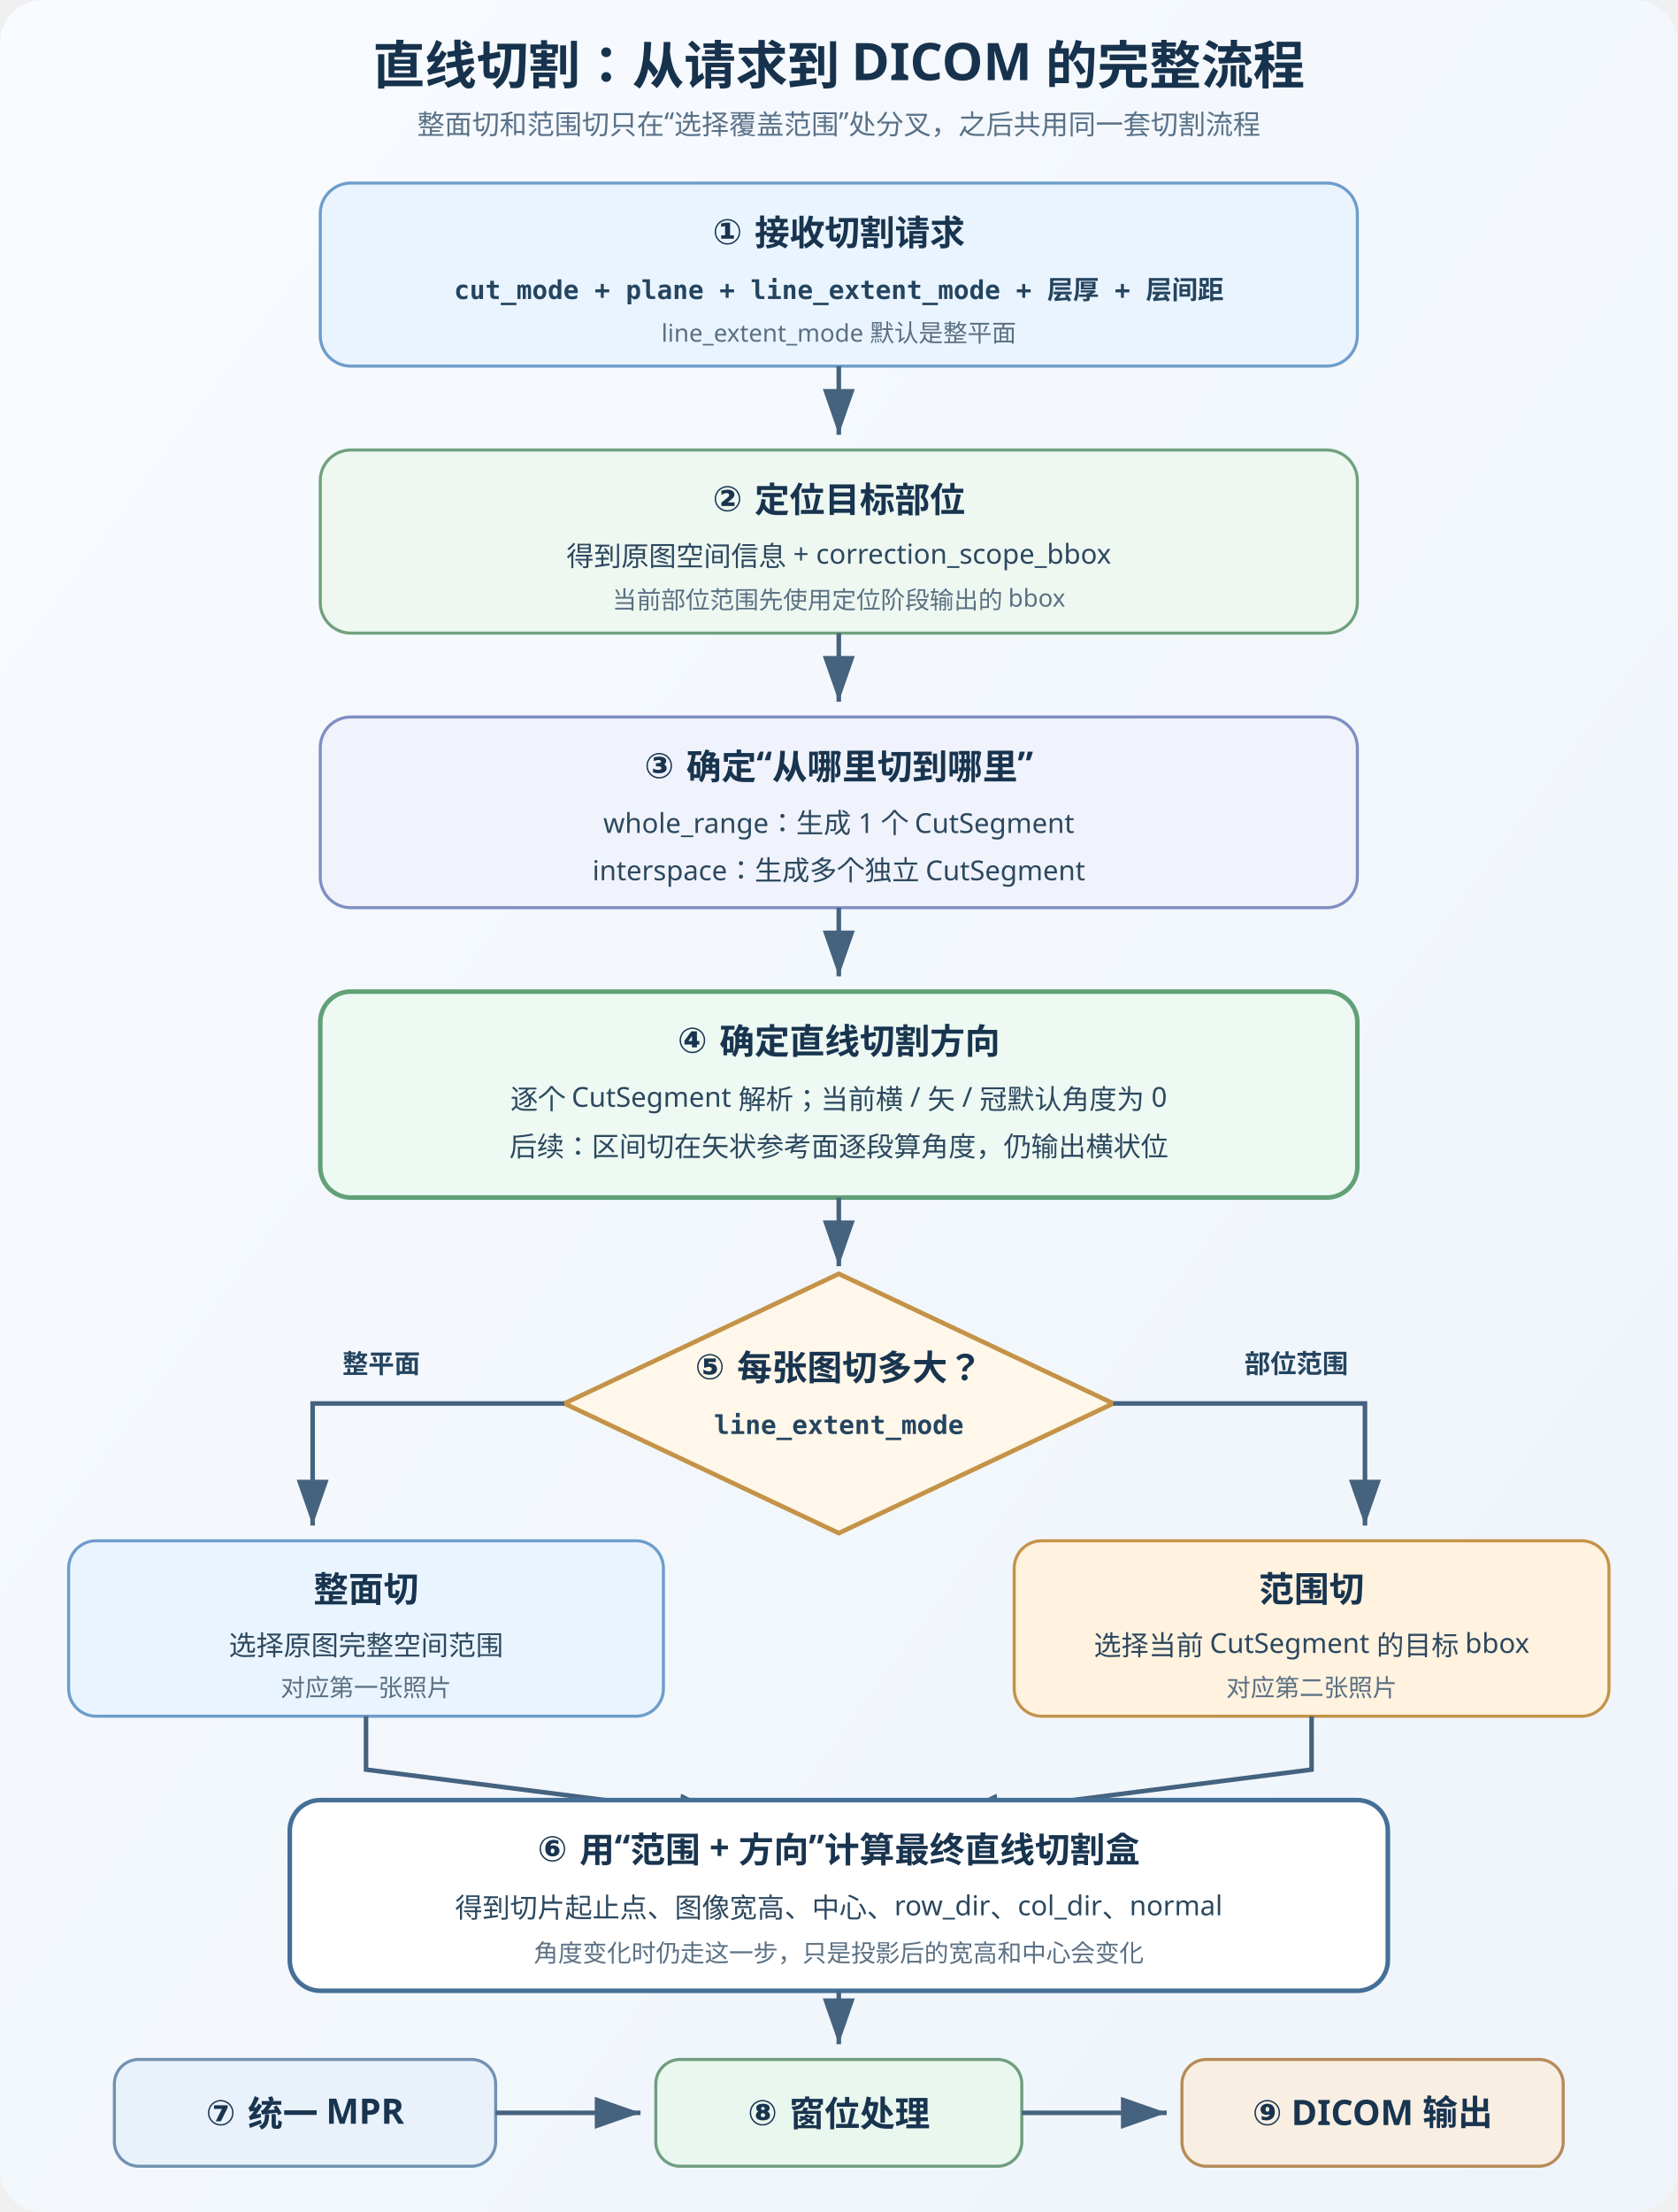
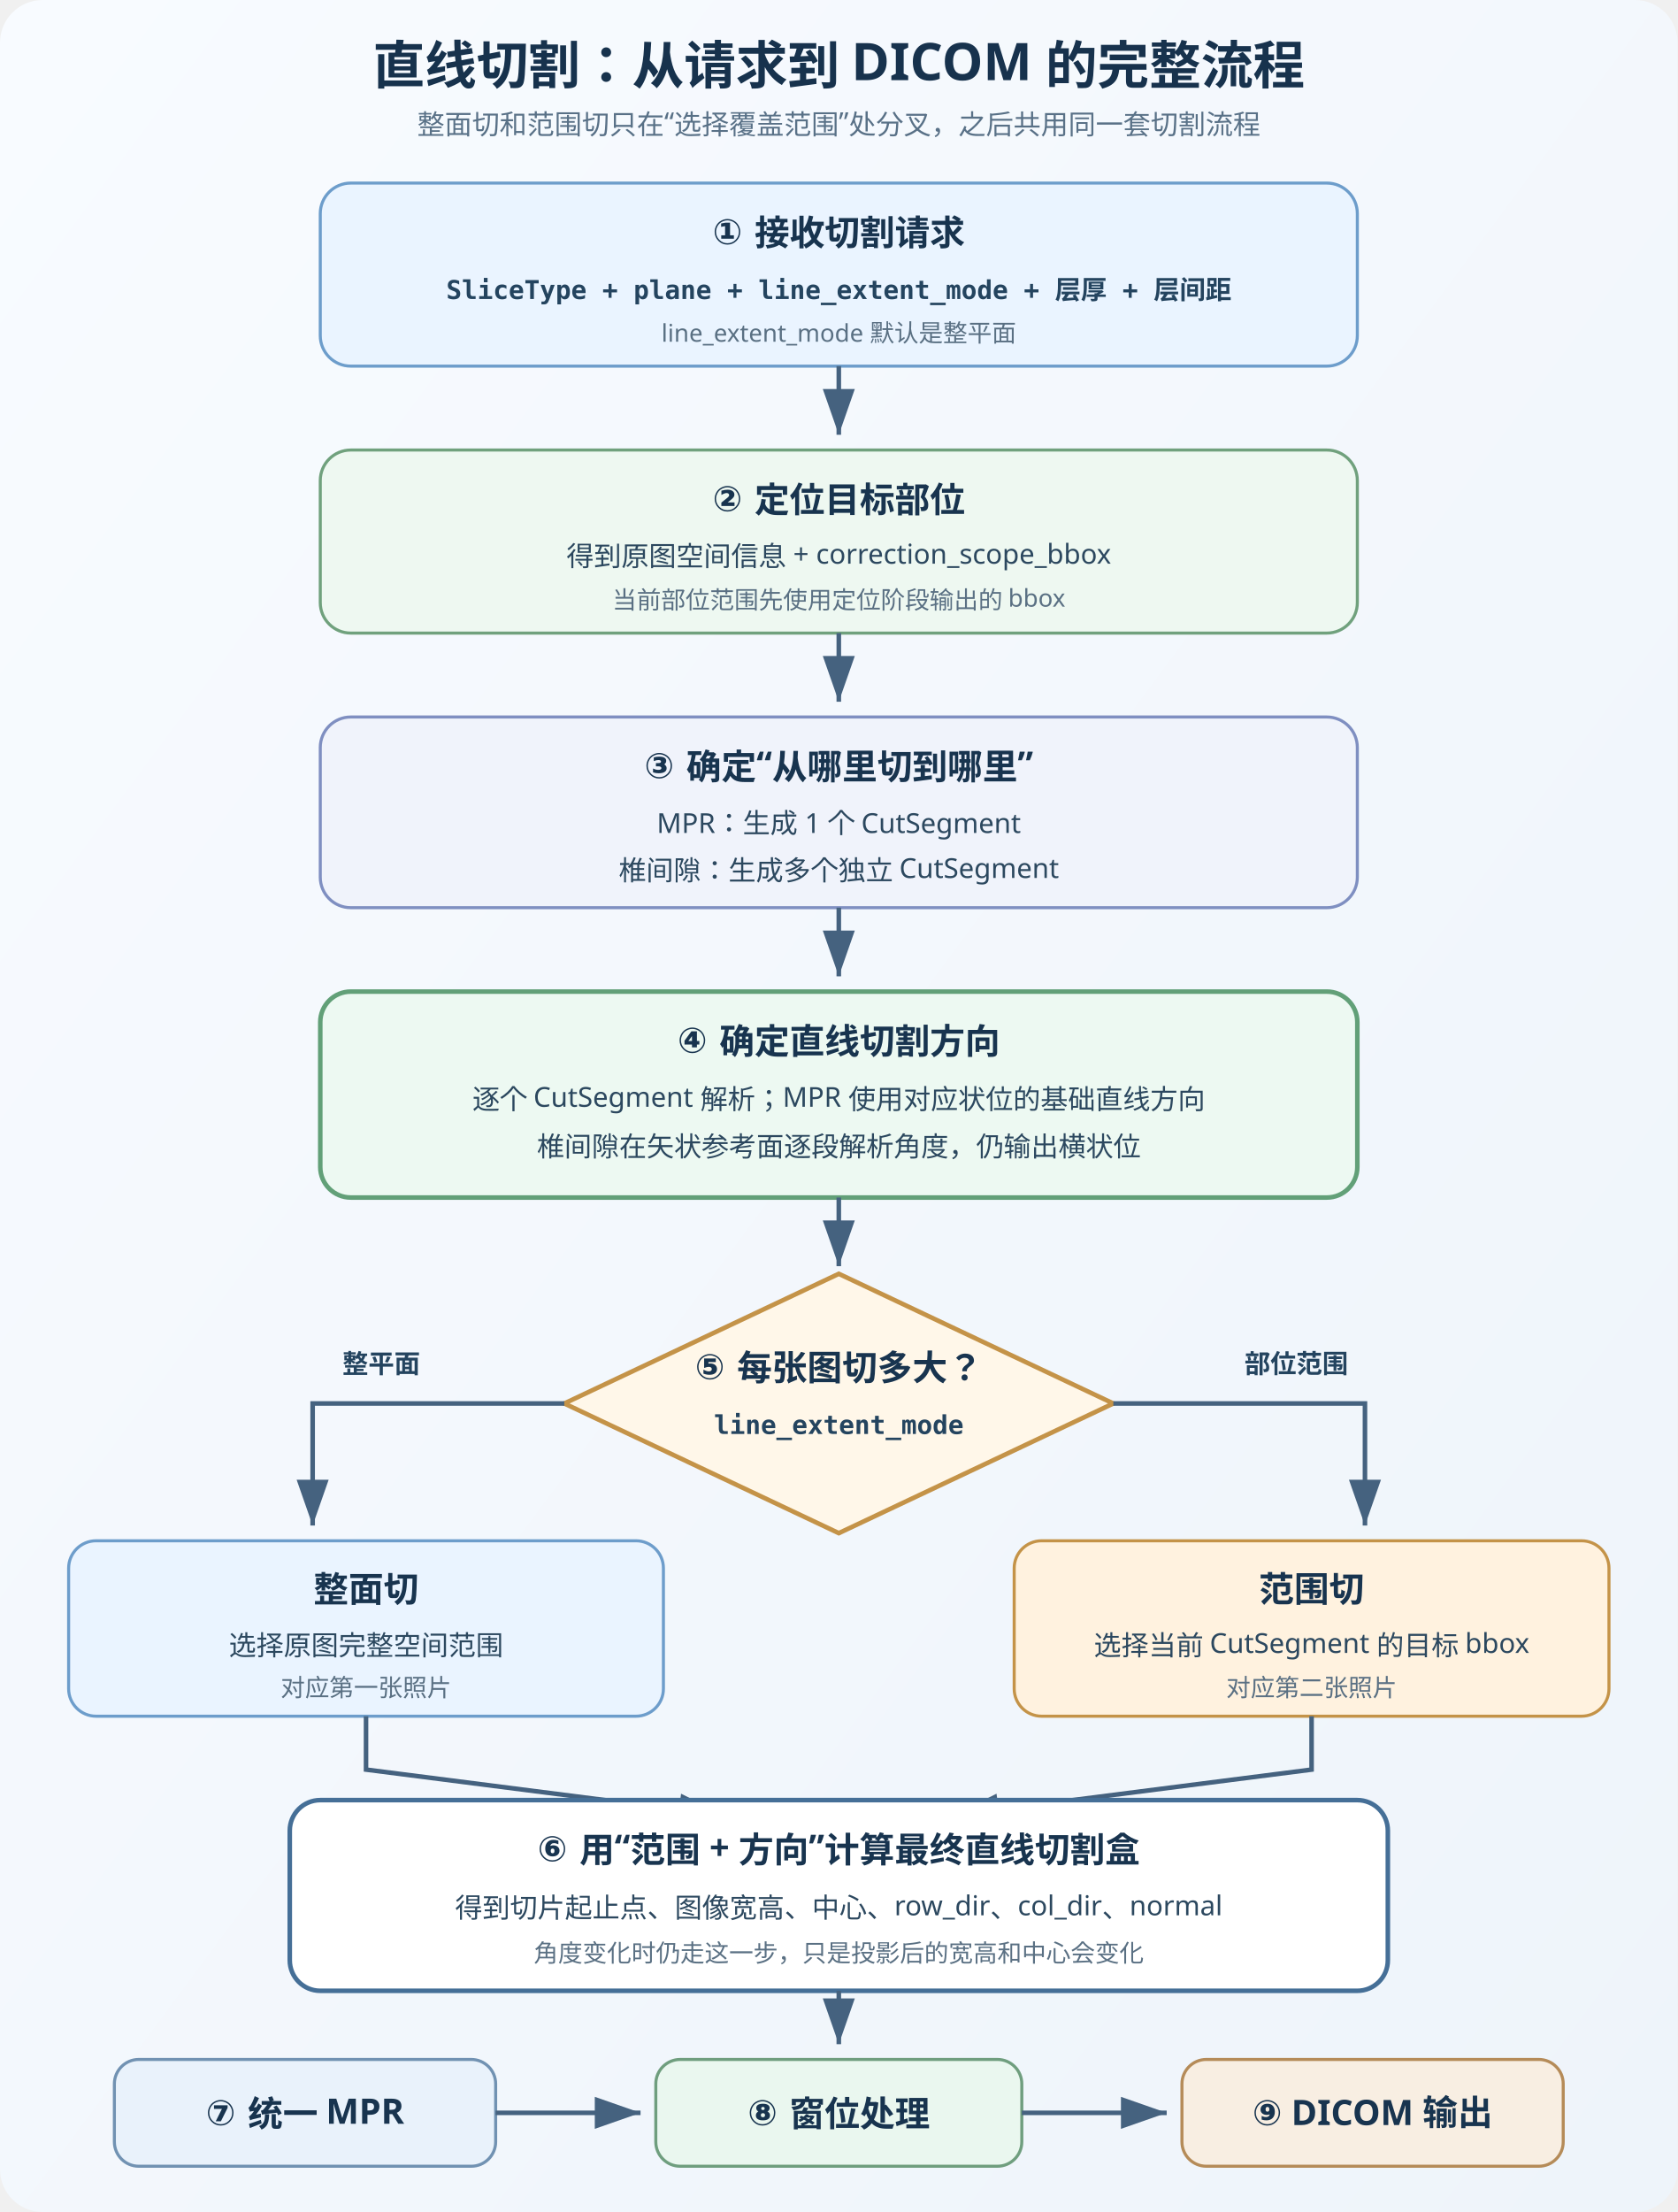
<svg xmlns="http://www.w3.org/2000/svg" width="1100" height="1450" viewBox="0 0 1100 1450">
  <defs>
    <linearGradient id="background" x1="0" y1="0" x2="1" y2="1">
      <stop offset="0" stop-color="#f8fbff" />
      <stop offset="1" stop-color="#eef4fa" />
    </linearGradient>
    <marker id="arrow" markerWidth="11" markerHeight="11" refX="10" refY="3.5" orient="auto" markerUnits="strokeWidth">
      <path d="M0,0 L0,7 L10,3.5 z" fill="#45627f" />
    </marker>
    <style>
      .title { font: 700 34px sans-serif; fill: #17324d; }
      .subtitle { font: 400 18px sans-serif; fill: #597187; }
      .step-title { font: 700 23px sans-serif; fill: #18344f; }
      .body { font: 400 18px sans-serif; fill: #2c485f; }
      .small { font: 400 16px sans-serif; fill: #5a7083; }
      .code { font: 600 17px monospace; fill: #24445f; }
      .line { stroke: #45627f; stroke-width: 3; fill: none; marker-end: url(#arrow); }
      .dash { stroke: #7b91a5; stroke-width: 2; stroke-dasharray: 8 7; fill: none; }
    </style>
  </defs>
  <rect width="1100" height="1450" rx="28" fill="url(#background)" />
  <text x="550" y="55" text-anchor="middle" class="title">直线切割：从请求到 DICOM 的完整流程</text>
  <text x="550" y="88" text-anchor="middle" class="subtitle">整面切和范围切只在“选择覆盖范围”处分叉，之后共用同一套切割流程</text>
  <rect x="210" y="120" width="680" height="120" rx="20" fill="#eaf4ff" stroke="#6d9dcb" stroke-width="2" />
  <text x="550" y="160" text-anchor="middle" class="step-title">① 接收切割请求</text>
-   <text x="550" y="196" text-anchor="middle" class="code">cut_mode + plane + line_extent_mode + 层厚 + 层间距</text>
+   <text x="550" y="196" text-anchor="middle" class="code">SliceType + plane + line_extent_mode + 层厚 + 层间距</text>
  <text x="550" y="224" text-anchor="middle" class="small">line_extent_mode 默认是整平面</text>
  <path d="M550 240 L550 285" class="line" />
  <rect x="210" y="295" width="680" height="120" rx="20" fill="#eef8f1" stroke="#70a17d" stroke-width="2" />
  <text x="550" y="335" text-anchor="middle" class="step-title">② 定位目标部位</text>
  <text x="550" y="371" text-anchor="middle" class="body">得到原图空间信息 + correction_scope_bbox</text>
  <text x="550" y="399" text-anchor="middle" class="small">当前部位范围先使用定位阶段输出的 bbox</text>
  <path d="M550 415 L550 460" class="line" />
  <rect x="210" y="470" width="680" height="125" rx="20" fill="#f0f3fb" stroke="#7f8fc1" stroke-width="2" />
  <text x="550" y="510" text-anchor="middle" class="step-title">③ 确定“从哪里切到哪里”</text>
-   <text x="550" y="546" text-anchor="middle" class="body">whole_range：生成 1 个 CutSegment</text>
-   <text x="550" y="577" text-anchor="middle" class="body">interspace：生成多个独立 CutSegment</text>
+   <text x="550" y="546" text-anchor="middle" class="body">MPR：生成 1 个 CutSegment</text>
+   <text x="550" y="577" text-anchor="middle" class="body">椎间隙：生成多个独立 CutSegment</text>
  <path d="M550 595 L550 640" class="line" />
  <rect x="210" y="650" width="680" height="135" rx="20" fill="#edf9f2" stroke="#62a078" stroke-width="3" />
  <text x="550" y="690" text-anchor="middle" class="step-title">④ 确定直线切割方向</text>
-   <text x="550" y="727" text-anchor="middle" class="body">逐个 CutSegment 解析；当前横 / 矢 / 冠默认角度为 0</text>
-   <text x="550" y="758" text-anchor="middle" class="body">后续：区间切在矢状参考面逐段算角度，仍输出横状位</text>
+   <text x="550" y="727" text-anchor="middle" class="body">逐个 CutSegment 解析；MPR 使用对应状位的基础直线方向</text>
+   <text x="550" y="758" text-anchor="middle" class="body">椎间隙在矢状参考面逐段解析角度，仍输出横状位</text>
  <path d="M550 785 L550 830" class="line" />
  <polygon points="550,835 730,920 550,1005 370,920" fill="#fff7e9" stroke="#c49348" stroke-width="3" />
  <text x="550" y="904" text-anchor="middle" class="step-title">⑤ 每张图切多大？</text>
  <text x="550" y="940" text-anchor="middle" class="code">line_extent_mode</text>
  <path d="M370 920 L205 920 L205 1000" class="line" />
  <text x="250" y="900" text-anchor="middle" class="code">整平面</text>
  <path d="M730 920 L895 920 L895 1000" class="line" />
  <text x="850" y="900" text-anchor="middle" class="code">部位范围</text>
  <rect x="45" y="1010" width="390" height="115" rx="18" fill="#eaf4ff" stroke="#6d9dcb" stroke-width="2" />
  <text x="240" y="1050" text-anchor="middle" class="step-title">整面切</text>
  <text x="240" y="1085" text-anchor="middle" class="body">选择原图完整空间范围</text>
  <text x="240" y="1112" text-anchor="middle" class="small">对应第一张照片</text>
  <rect x="665" y="1010" width="390" height="115" rx="18" fill="#fff2df" stroke="#c49348" stroke-width="2" />
  <text x="860" y="1050" text-anchor="middle" class="step-title">范围切</text>
  <text x="860" y="1085" text-anchor="middle" class="body">选择当前 CutSegment 的目标 bbox</text>
  <text x="860" y="1112" text-anchor="middle" class="small">对应第二张照片</text>
  <path d="M240 1125 L240 1160 L475 1190" class="line" />
  <path d="M860 1125 L860 1160 L625 1190" class="line" />
  <rect x="190" y="1180" width="720" height="125" rx="20" fill="#ffffff" stroke="#456f97" stroke-width="3" />
  <text x="550" y="1220" text-anchor="middle" class="step-title">⑥ 用“范围 + 方向”计算最终直线切割盒</text>
  <text x="550" y="1257" text-anchor="middle" class="body">得到切片起止点、图像宽高、中心、row_dir、col_dir、normal</text>
  <text x="550" y="1286" text-anchor="middle" class="small">角度变化时仍走这一步，只是投影后的宽高和中心会变化</text>
  <path d="M550 1305 L550 1340" class="line" />
  <rect x="75" y="1350" width="250" height="70" rx="16" fill="#e9f2fb" stroke="#7192b2" stroke-width="2" />
  <text x="200" y="1393" text-anchor="middle" class="step-title">⑦ 统一 MPR</text>
  <path d="M325 1385 L420 1385" class="line" />
  <rect x="430" y="1350" width="240" height="70" rx="16" fill="#eaf7ef" stroke="#6f9e7e" stroke-width="2" />
  <text x="550" y="1393" text-anchor="middle" class="step-title">⑧ 窗位处理</text>
  <path d="M670 1385 L765 1385" class="line" />
  <rect x="775" y="1350" width="250" height="70" rx="16" fill="#f8eee2" stroke="#b58b58" stroke-width="2" />
  <text x="900" y="1393" text-anchor="middle" class="step-title">⑨ DICOM 输出</text>
</svg>
